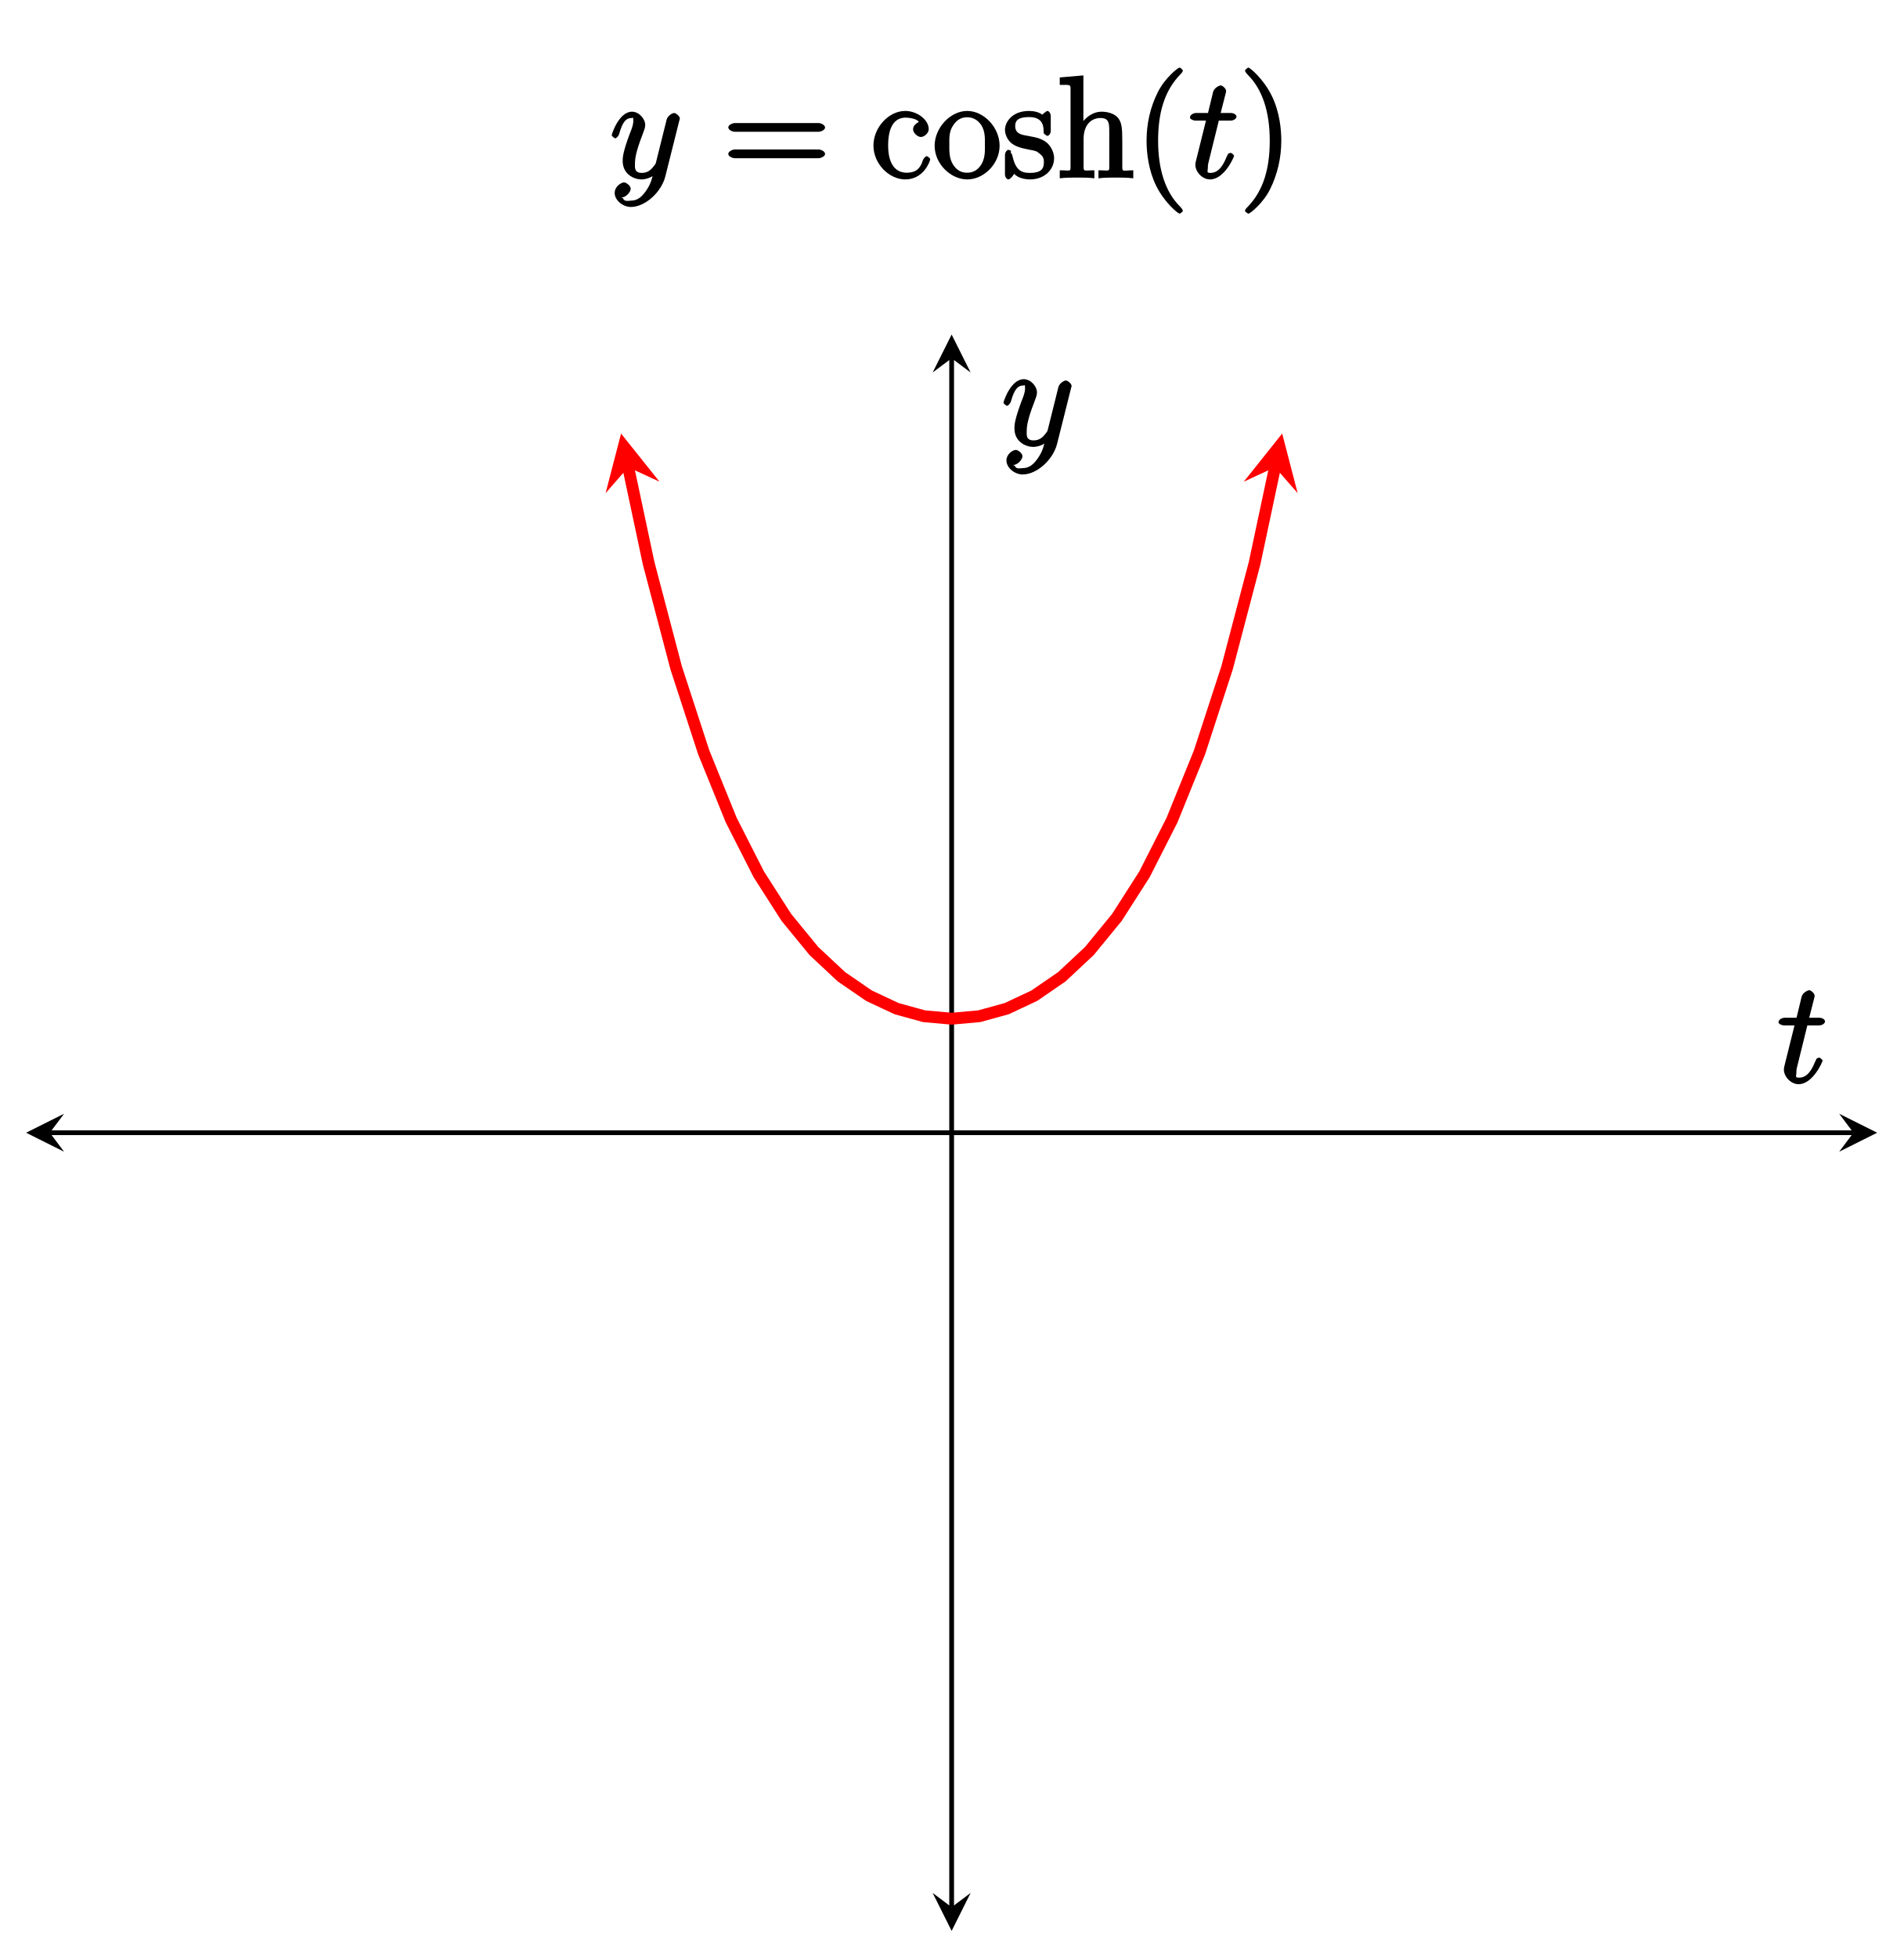
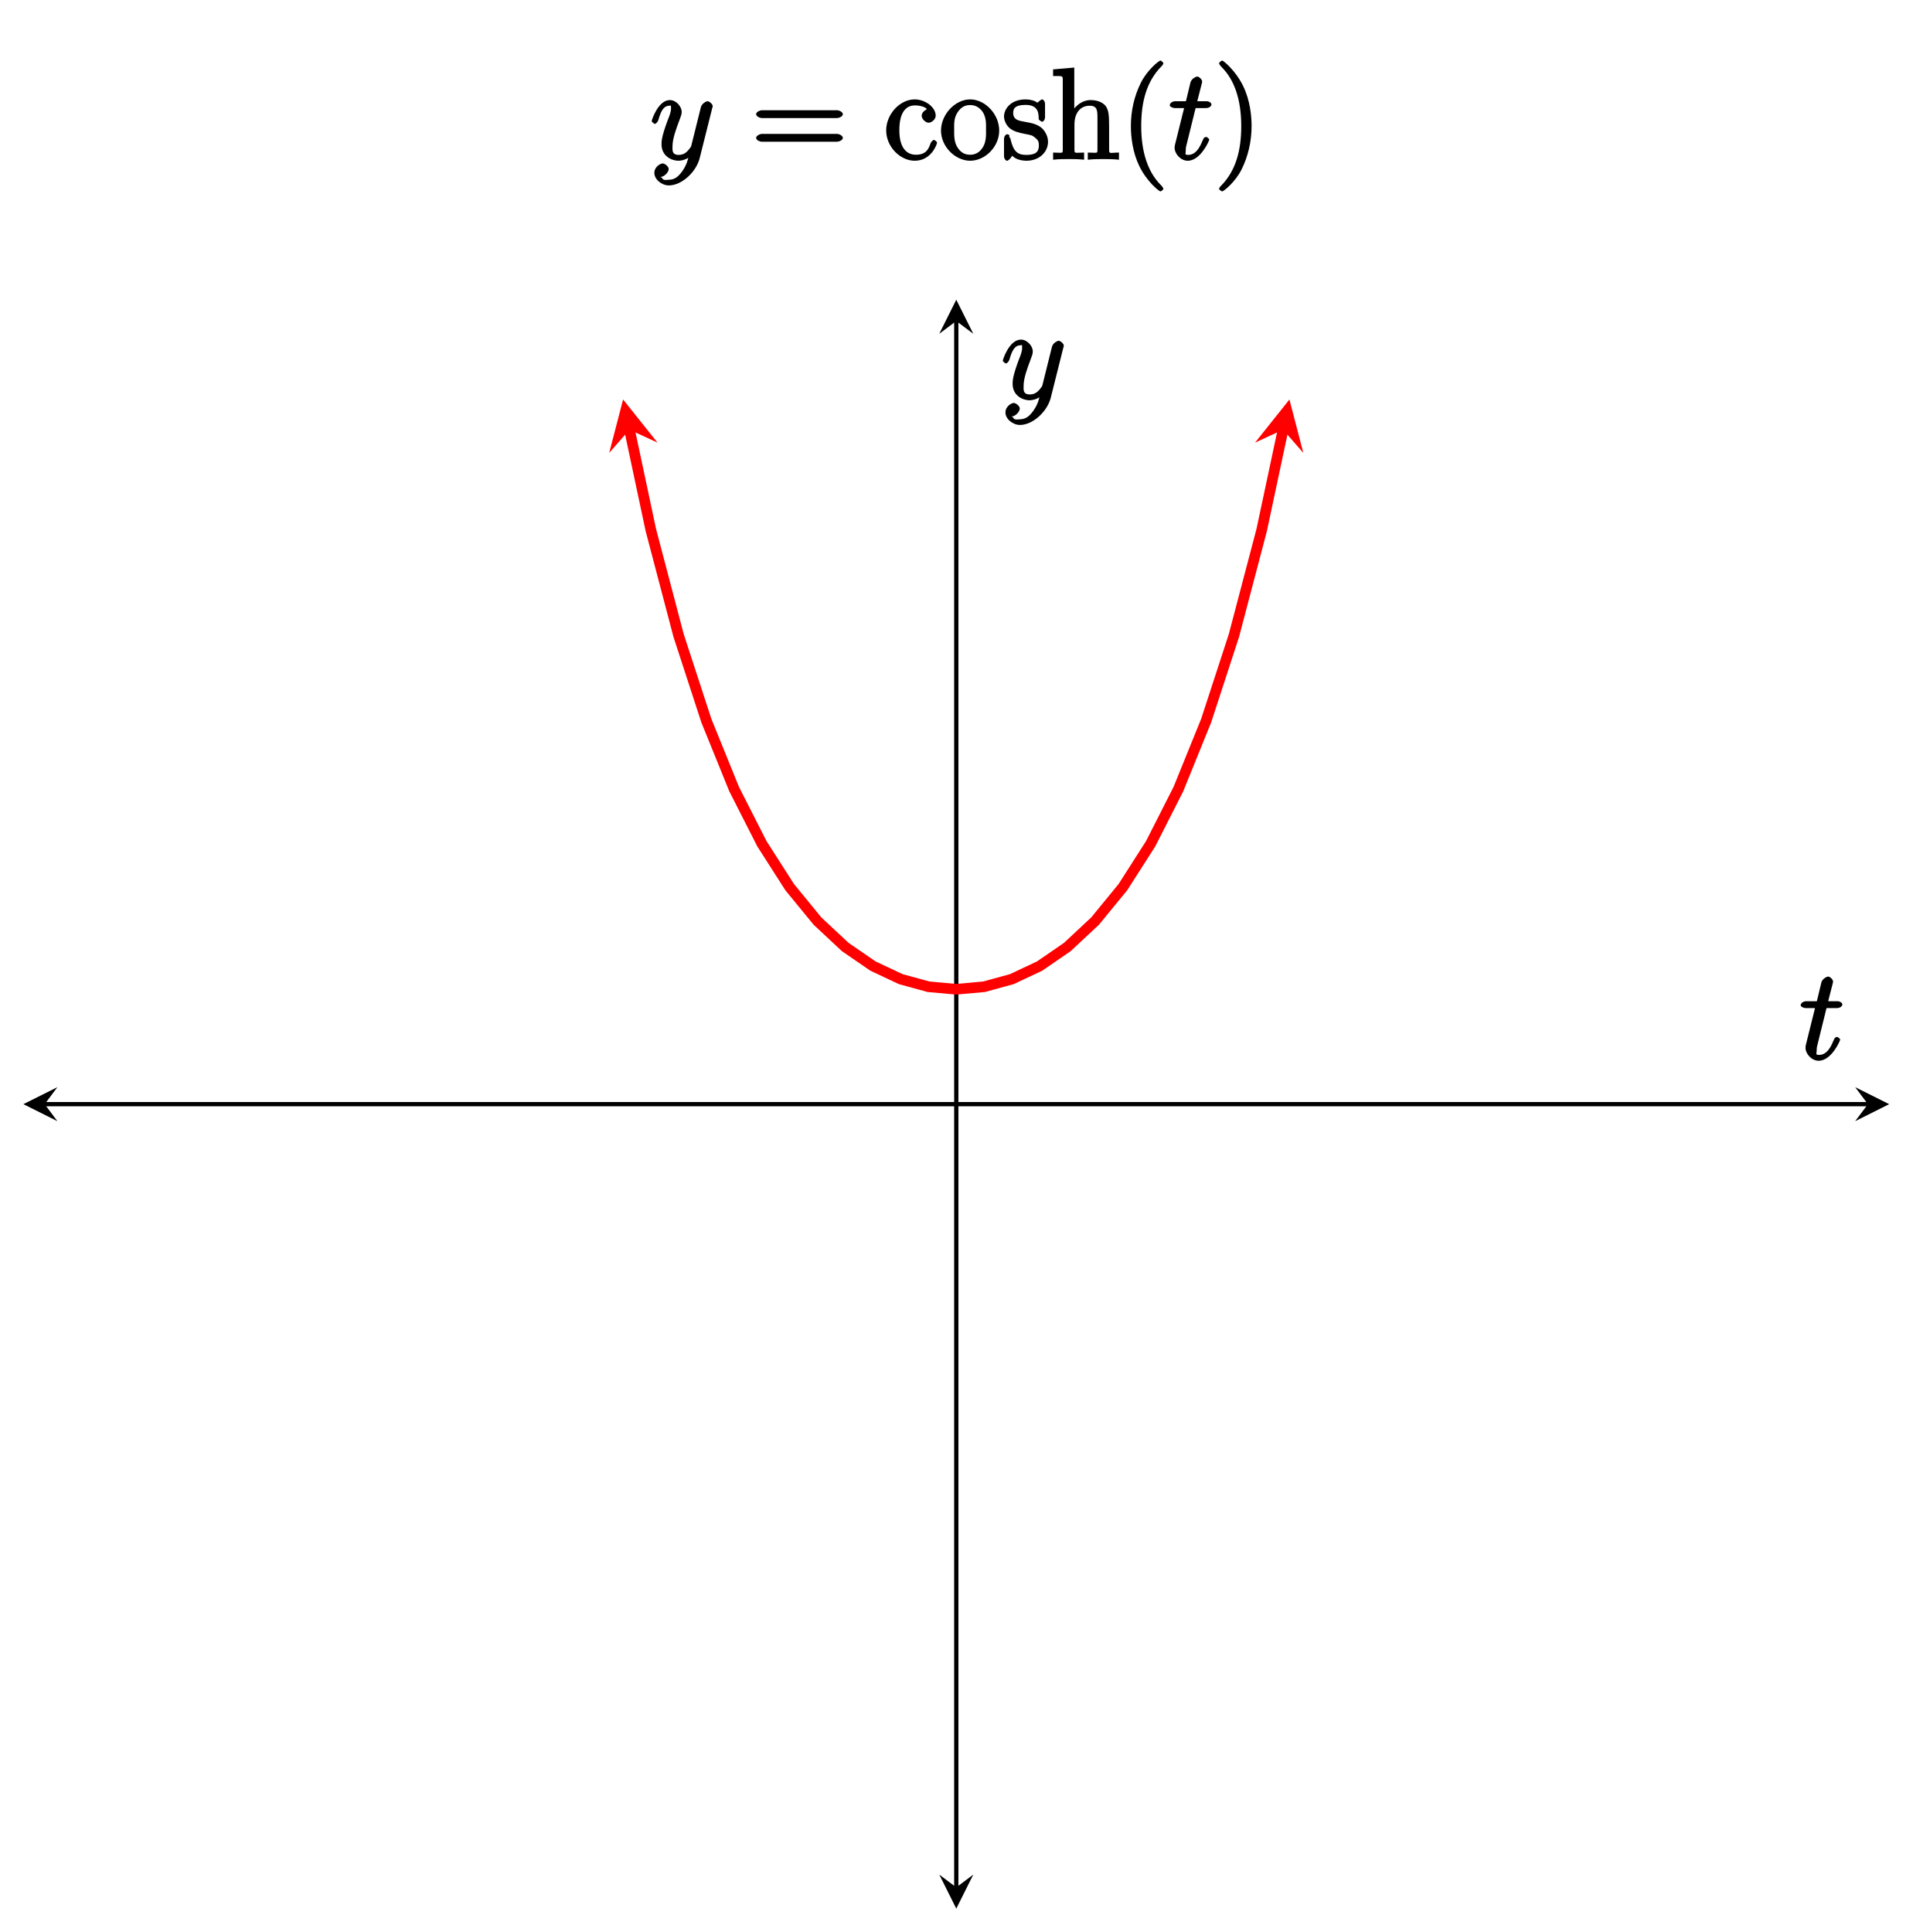
- <svg xmlns="http://www.w3.org/2000/svg" xmlns:xlink="http://www.w3.org/1999/xlink" width="159.79pt" height="164.32pt" viewBox="0 0 159.79 164.32" version="1.1">
+ <svg xmlns="http://www.w3.org/2000/svg" xmlns:xlink="http://www.w3.org/1999/xlink" width="179.22pt" height="181.07pt" viewBox="0 0 179.22 181.07" version="1.1">
  <defs>
    <g>
      <symbol overflow="visible" id="glyph0-0">
        <path style="stroke:none;" d="" />
      </symbol>
      <symbol overflow="visible" id="glyph0-1">
        <path style="stroke:none;" d="M 2.406 -4.812 L 3.5 -4.812 C 3.734 -4.812 4 -4.953 4 -5.156 C 4 -5.297 3.781 -5.453 3.531 -5.453 L 2.672 -5.453 L 3.078 -7.047 C 3.125 -7.203 3.125 -7.234 3.125 -7.312 C 3.125 -7.5 2.828 -7.766 2.672 -7.766 C 2.562 -7.766 2.125 -7.578 2.031 -7.203 L 1.609 -5.453 L 0.609 -5.453 C 0.375 -5.453 0.094 -5.297 0.094 -5.062 C 0.094 -4.953 0.344 -4.812 0.578 -4.812 L 1.438 -4.812 L 0.688 -1.797 C 0.578 -1.375 0.547 -1.25 0.547 -1.094 C 0.547 -0.531 1.109 0.125 1.781 0.125 C 2.984 0.125 3.797 -1.766 3.797 -1.859 C 3.797 -1.922 3.578 -2.109 3.516 -2.109 C 3.484 -2.109 3.328 -2.062 3.297 -2.016 C 3.281 -2.016 3.234 -1.891 3.141 -1.703 C 2.891 -1.094 2.516 -0.422 1.812 -0.422 C 1.453 -0.422 1.594 -0.562 1.594 -0.828 C 1.594 -0.844 1.594 -1.062 1.625 -1.203 L 2.516 -4.812 Z M 2.406 -4.812 " />
      </symbol>
      <symbol overflow="visible" id="glyph0-2">
        <path style="stroke:none;" d="M 3.031 1.094 C 2.703 1.547 2.359 1.906 1.766 1.906 C 1.625 1.906 1.203 2.031 1.109 1.703 C 0.906 1.641 0.969 1.641 0.984 1.641 C 1.344 1.641 1.75 1.188 1.75 0.906 C 1.75 0.641 1.359 0.375 1.188 0.375 C 0.984 0.375 0.406 0.688 0.406 1.266 C 0.406 1.875 1.094 2.438 1.766 2.438 C 2.969 2.438 4.328 1.188 4.656 -0.125 L 5.828 -4.797 C 5.844 -4.859 5.875 -4.922 5.875 -5 C 5.875 -5.172 5.562 -5.453 5.391 -5.453 C 5.281 -5.453 4.859 -5.25 4.766 -4.891 L 3.891 -1.375 C 3.828 -1.156 3.875 -1.25 3.781 -1.109 C 3.531 -0.781 3.266 -0.422 2.688 -0.422 C 2.016 -0.422 2.109 -0.922 2.109 -1.25 C 2.109 -1.922 2.438 -2.844 2.766 -3.703 C 2.891 -4.047 2.969 -4.219 2.969 -4.453 C 2.969 -4.953 2.453 -5.562 1.859 -5.562 C 0.766 -5.562 0.156 -3.688 0.156 -3.578 C 0.156 -3.531 0.375 -3.328 0.453 -3.328 C 0.562 -3.328 0.734 -3.531 0.781 -3.688 C 1.062 -4.703 1.359 -5.031 1.828 -5.031 C 1.938 -5.031 1.969 -5.172 1.969 -4.781 C 1.969 -4.469 1.844 -4.125 1.656 -3.672 C 1.078 -2.109 1.078 -1.703 1.078 -1.422 C 1.078 -0.281 2.062 0.125 2.656 0.125 C 3 0.125 3.531 -0.031 3.844 -0.344 L 3.688 -0.516 C 3.516 0.141 3.438 0.5 3.031 1.094 Z M 3.031 1.094 " />
      </symbol>
      <symbol overflow="visible" id="glyph1-0">
        <path style="stroke:none;" d="" />
      </symbol>
      <symbol overflow="visible" id="glyph1-1">
        <path style="stroke:none;" d="M 8.062 -3.875 C 8.234 -3.875 8.609 -4.016 8.609 -4.234 C 8.609 -4.453 8.25 -4.609 8.062 -4.609 L 1.031 -4.609 C 0.859 -4.609 0.484 -4.453 0.484 -4.25 C 0.484 -4.016 0.844 -3.875 1.031 -3.875 Z M 8.062 -1.656 C 8.234 -1.656 8.609 -1.797 8.609 -2.016 C 8.609 -2.234 8.25 -2.391 8.062 -2.391 L 1.031 -2.391 C 0.859 -2.391 0.484 -2.234 0.484 -2.016 C 0.484 -1.797 0.844 -1.656 1.031 -1.656 Z M 8.062 -1.656 " />
      </symbol>
      <symbol overflow="visible" id="glyph1-2">
        <path style="stroke:none;" d="M 4.047 2.766 C 4.047 2.719 4 2.594 3.797 2.391 C 2.594 1.188 1.969 -0.688 1.969 -3.125 C 1.969 -5.438 2.484 -7.328 3.875 -8.734 C 4 -8.844 4.047 -8.984 4.047 -9.016 C 4.047 -9.078 3.828 -9.266 3.781 -9.266 C 3.625 -9.266 2.516 -8.359 1.938 -7.188 C 1.328 -5.969 1 -4.594 1 -3.125 C 1 -2.062 1.172 -0.641 1.797 0.641 C 2.5 2.078 3.641 3 3.781 3 C 3.828 3 4.047 2.828 4.047 2.766 Z M 4.047 2.766 " />
      </symbol>
      <symbol overflow="visible" id="glyph1-3">
        <path style="stroke:none;" d="M 3.531 -3.125 C 3.531 -4.031 3.406 -5.516 2.734 -6.891 C 2.031 -8.328 0.891 -9.266 0.766 -9.266 C 0.719 -9.266 0.484 -9.078 0.484 -9.016 C 0.484 -8.984 0.531 -8.844 0.734 -8.641 C 1.938 -7.438 2.562 -5.562 2.562 -3.125 C 2.562 -0.812 2.047 1.078 0.656 2.484 C 0.531 2.594 0.484 2.719 0.484 2.766 C 0.484 2.828 0.719 3 0.766 3 C 0.922 3 2.016 2.109 2.594 0.938 C 3.203 -0.281 3.531 -1.688 3.531 -3.125 Z M 3.531 -3.125 " />
      </symbol>
      <symbol overflow="visible" id="glyph2-0">
        <path style="stroke:none;" d="" />
      </symbol>
      <symbol overflow="visible" id="glyph2-1">
        <path style="stroke:none;" d="M 5.016 -1.562 C 5.016 -1.672 4.766 -1.828 4.734 -1.828 C 4.625 -1.828 4.453 -1.641 4.406 -1.5 C 4.141 -0.641 3.672 -0.438 3.031 -0.438 C 2.297 -0.438 1.484 -0.922 1.484 -2.734 C 1.484 -4.719 2.344 -5.062 2.938 -5.062 C 3.391 -5.062 3.938 -4.922 4.047 -4.719 C 4.188 -4.719 3.578 -4.562 3.578 -4.078 C 3.578 -3.797 3.938 -3.438 4.234 -3.438 C 4.5 -3.438 4.891 -3.75 4.891 -4.094 C 4.891 -4.906 3.891 -5.625 2.922 -5.625 C 1.531 -5.625 0.25 -4.234 0.25 -2.719 C 0.25 -1.188 1.562 0.125 2.922 0.125 C 4.5 0.125 5.016 -1.453 5.016 -1.562 Z M 5.016 -1.562 " />
      </symbol>
      <symbol overflow="visible" id="glyph2-2">
        <path style="stroke:none;" d="M 5.641 -2.703 C 5.641 -4.25 4.312 -5.625 2.922 -5.625 C 1.5 -5.625 0.188 -4.203 0.188 -2.703 C 0.188 -1.172 1.547 0.125 2.922 0.125 C 4.328 0.125 5.641 -1.188 5.641 -2.703 Z M 4.406 -2.812 C 4.406 -2.391 4.453 -1.75 4.141 -1.188 C 3.812 -0.625 3.375 -0.438 2.922 -0.438 C 2.484 -0.438 2.062 -0.578 1.703 -1.172 C 1.391 -1.703 1.422 -2.312 1.422 -2.812 C 1.422 -3.266 1.375 -3.891 1.75 -4.422 C 2.078 -4.938 2.5 -5.094 2.922 -5.094 C 3.375 -5.094 3.766 -4.906 4.094 -4.453 C 4.453 -3.891 4.406 -3.25 4.406 -2.812 Z M 4.406 -2.812 " />
      </symbol>
      <symbol overflow="visible" id="glyph2-3">
        <path style="stroke:none;" d="M 4.359 -1.656 C 4.359 -2.312 3.922 -2.797 3.812 -2.906 C 3.375 -3.281 2.953 -3.391 2.156 -3.531 C 1.812 -3.609 1.094 -3.625 1.094 -4.344 C 1.094 -4.703 1.188 -5.109 2.266 -5.109 C 3.562 -5.109 3.469 -4.141 3.484 -3.781 C 3.5 -3.688 3.75 -3.531 3.797 -3.531 C 3.922 -3.531 4.078 -3.734 4.078 -3.953 L 4.078 -5.203 C 4.078 -5.422 3.922 -5.625 3.797 -5.625 C 3.703 -5.625 3.359 -5.312 3.359 -5.312 C 3.125 -5.516 2.656 -5.625 2.266 -5.625 C 0.828 -5.625 0.234 -4.688 0.234 -4.031 C 0.234 -3.891 0.281 -3.375 0.734 -2.953 C 1.109 -2.625 1.641 -2.5 2.188 -2.391 C 2.844 -2.266 2.875 -2.266 3.172 -2.016 C 3.391 -1.844 3.5 -1.688 3.5 -1.344 C 3.5 -0.844 3.375 -0.422 2.312 -0.422 C 1.531 -0.422 1.109 -0.719 0.844 -1.906 C 0.797 -2.125 0.734 -2.047 0.734 -2.047 L 0.734 -2.266 C 0.719 -2.312 0.562 -2.359 0.531 -2.359 C 0.391 -2.359 0.234 -2.141 0.234 -1.922 L 0.234 -0.297 C 0.234 -0.078 0.391 0.125 0.516 0.125 C 0.578 0.125 0.688 0.078 0.891 -0.172 C 0.953 -0.266 0.953 -0.281 1.016 -0.344 C 1.359 0.078 2.125 0.125 2.328 0.125 C 3.578 0.125 4.359 -0.719 4.359 -1.656 Z M 4.359 -1.656 " />
      </symbol>
      <symbol overflow="visible" id="glyph2-4">
        <path style="stroke:none;" d="M 6.391 -0.141 L 6.391 -0.641 C 5.625 -0.641 5.484 -0.484 5.469 -0.844 L 5.469 -3.047 C 5.469 -4.156 5.422 -4.609 5.156 -4.984 C 4.812 -5.453 4.141 -5.562 3.734 -5.562 C 2.703 -5.562 2.062 -4.641 1.953 -4.422 L 2.203 -4.422 L 2.203 -8.609 L 0.219 -8.438 L 0.219 -7.812 C 1.188 -7.812 1.125 -7.875 1.125 -7.297 L 1.125 -1.031 C 1.125 -0.484 1.156 -0.641 0.219 -0.641 L 0.219 0.031 C 0.688 -0.031 1.344 -0.031 1.672 -0.031 C 2.016 -0.031 2.672 -0.031 3.125 0.031 L 3.125 -0.641 C 2.219 -0.641 2.219 -0.484 2.219 -1.031 L 2.219 -3.25 C 2.219 -4.5 2.891 -5.031 3.641 -5.031 C 4.375 -5.031 4.375 -4.562 4.375 -3.844 L 4.375 -1.031 C 4.375 -0.484 4.406 -0.641 3.469 -0.641 L 3.469 0.031 C 3.938 -0.031 4.594 -0.031 4.922 -0.031 C 5.266 -0.031 5.922 -0.031 6.391 0.031 Z M 6.391 -0.141 " />
      </symbol>
    </g>
    <clipPath id="clip1">
-       <path d="M 38 28.09 L 122 28.09 L 122 100 L 38 100 Z M 38 28.09 " />
+       <path d="M 44 28.09 L 135 28.09 L 135 107 L 44 107 Z M 44 28.09 " />
    </clipPath>
  </defs>
  <g id="surface1">
-     <path style="fill:none;stroke-width:0.399;stroke-linecap:butt;stroke-linejoin:miter;stroke:rgb(0%,0%,0%);stroke-opacity:1;stroke-miterlimit:10;" d="M 1.994 67.021 L 153.415 67.021 " transform="matrix(1,0,0,-1,2.19,162.13)" />
-     <path style=" stroke:none;fill-rule:nonzero;fill:rgb(0%,0%,0%);fill-opacity:1;" d="M 2.191 95.109 L 5.379 96.703 L 4.184 95.109 L 5.379 93.516 " />
-     <path style=" stroke:none;fill-rule:nonzero;fill:rgb(0%,0%,0%);fill-opacity:1;" d="M 157.598 95.109 L 154.41 93.516 L 155.605 95.109 L 154.41 96.703 " />
-     <path style="fill:none;stroke-width:0.399;stroke-linecap:butt;stroke-linejoin:miter;stroke:rgb(0%,0%,0%);stroke-opacity:1;stroke-miterlimit:10;" d="M 77.705 1.993 L 77.705 132.048 " transform="matrix(1,0,0,-1,2.19,162.13)" />
-     <path style=" stroke:none;fill-rule:nonzero;fill:rgb(0%,0%,0%);fill-opacity:1;" d="M 79.895 162.129 L 81.488 158.941 L 79.895 160.137 L 78.301 158.941 " />
-     <path style=" stroke:none;fill-rule:nonzero;fill:rgb(0%,0%,0%);fill-opacity:1;" d="M 79.895 28.09 L 78.301 31.277 L 79.895 30.082 L 81.488 31.277 " />
+     <path style="fill:none;stroke-width:0.399;stroke-linecap:butt;stroke-linejoin:miter;stroke:rgb(0%,0%,0%);stroke-opacity:1;stroke-miterlimit:10;" d="M 1.994 75.396 L 172.845 75.396 " transform="matrix(1,0,0,-1,2.19,178.88)" />
+     <path style=" stroke:none;fill-rule:nonzero;fill:rgb(0%,0%,0%);fill-opacity:1;" d="M 2.191 103.484 L 5.379 105.078 L 4.184 103.484 L 5.379 101.891 " />
+     <path style=" stroke:none;fill-rule:nonzero;fill:rgb(0%,0%,0%);fill-opacity:1;" d="M 177.027 103.484 L 173.84 101.891 L 175.035 103.484 L 173.84 105.078 " />
+     <path style="fill:none;stroke-width:0.399;stroke-linecap:butt;stroke-linejoin:miter;stroke:rgb(0%,0%,0%);stroke-opacity:1;stroke-miterlimit:10;" d="M 87.419 1.993 L 87.419 148.794 " transform="matrix(1,0,0,-1,2.19,178.88)" />
+     <path style=" stroke:none;fill-rule:nonzero;fill:rgb(0%,0%,0%);fill-opacity:1;" d="M 89.609 178.879 L 91.203 175.691 L 89.609 176.887 L 88.016 175.691 " />
+     <path style=" stroke:none;fill-rule:nonzero;fill:rgb(0%,0%,0%);fill-opacity:1;" d="M 89.609 28.09 L 88.016 31.281 L 89.609 30.086 L 91.203 31.281 " />
    <g clip-path="url(#clip1)" clip-rule="nonzero">
-       <path style="fill:none;stroke-width:0.996;stroke-linecap:butt;stroke-linejoin:miter;stroke:rgb(100%,0%,0%);stroke-opacity:1;stroke-miterlimit:10;" d="M 50.552 122.9 L 52.263 114.853 L 54.576 106.06 L 56.888 98.97 L 59.201 93.267 L 61.517 88.712 L 63.83 85.099 L 66.142 82.275 L 68.455 80.114 L 70.767 78.525 L 73.08 77.439 L 75.392 76.802 L 77.705 76.595 L 80.017 76.802 L 82.33 77.439 L 84.642 78.525 L 86.955 80.114 L 89.267 82.275 L 91.58 85.099 L 93.892 88.712 L 96.205 93.267 L 98.517 98.97 L 100.83 106.06 L 103.142 114.853 L 104.853 122.9 " transform="matrix(1,0,0,-1,2.19,162.13)" />
+       <path style="fill:none;stroke-width:0.996;stroke-linecap:butt;stroke-linejoin:miter;stroke:rgb(100%,0%,0%);stroke-opacity:1;stroke-miterlimit:10;" d="M 56.798 138.61 L 58.798 129.204 L 61.4 119.314 L 64.001 111.337 L 66.603 104.923 L 69.208 99.798 L 71.81 95.732 L 74.412 92.556 L 77.013 90.126 L 79.615 88.337 L 82.216 87.114 L 84.818 86.4 L 87.419 86.165 L 90.021 86.4 L 92.623 87.114 L 95.224 88.337 L 97.826 90.126 L 100.427 92.556 L 103.029 95.732 L 105.63 99.798 L 108.232 104.923 L 110.833 111.337 L 113.435 119.314 L 116.037 129.204 L 118.04 138.61 " transform="matrix(1,0,0,-1,2.19,178.88)" />
    </g>
-     <path style=" stroke:none;fill-rule:nonzero;fill:rgb(100%,0%,0%);fill-opacity:1;" d="M 52.141 36.402 L 50.844 41.406 L 52.742 39.23 L 55.367 40.445 " />
-     <path style=" stroke:none;fill-rule:nonzero;fill:rgb(100%,0%,0%);fill-opacity:1;" d="M 107.645 36.402 L 104.422 40.445 L 107.043 39.23 L 108.945 41.406 " />
+     <path style=" stroke:none;fill-rule:nonzero;fill:rgb(100%,0%,0%);fill-opacity:1;" d="M 58.387 37.441 L 57.086 42.445 L 58.988 40.27 L 61.613 41.484 " />
+     <path style=" stroke:none;fill-rule:nonzero;fill:rgb(100%,0%,0%);fill-opacity:1;" d="M 120.828 37.441 L 117.605 41.484 L 120.23 40.27 L 122.129 42.445 " />
    <g style="fill:rgb(0%,0%,0%);fill-opacity:1;">
-       <use xlink:href="#glyph0-1" x="149.22" y="90.91" />
+       <use xlink:href="#glyph0-1" x="168.64" y="99.29" />
    </g>
    <g style="fill:rgb(0%,0%,0%);fill-opacity:1;">
-       <use xlink:href="#glyph0-2" x="84.09" y="37.4" />
+       <use xlink:href="#glyph0-2" x="93.81" y="37.39" />
    </g>
    <g style="fill:rgb(0%,0%,0%);fill-opacity:1;">
-       <use xlink:href="#glyph0-2" x="51.2" y="14.94" />
+       <use xlink:href="#glyph0-2" x="60.91" y="14.94" />
    </g>
    <g style="fill:rgb(0%,0%,0%);fill-opacity:1;">
-       <use xlink:href="#glyph1-1" x="60.66" y="14.94" />
+       <use xlink:href="#glyph1-1" x="70.37" y="14.94" />
    </g>
    <g style="fill:rgb(0%,0%,0%);fill-opacity:1;">
-       <use xlink:href="#glyph2-1" x="73.08" y="14.94" />
-       <use xlink:href="#glyph2-2" x="78.28" y="14.94" />
-       <use xlink:href="#glyph2-3" x="84.138" y="14.94" />
-       <use xlink:href="#glyph2-4" x="88.753" y="14.94" />
+       <use xlink:href="#glyph2-1" x="82.79" y="14.94" />
+       <use xlink:href="#glyph2-2" x="87.99" y="14.94" />
+       <use xlink:href="#glyph2-3" x="93.848" y="14.94" />
+       <use xlink:href="#glyph2-4" x="98.463" y="14.94" />
    </g>
    <g style="fill:rgb(0%,0%,0%);fill-opacity:1;">
-       <use xlink:href="#glyph1-2" x="95.26" y="14.94" />
+       <use xlink:href="#glyph1-2" x="104.97" y="14.94" />
    </g>
    <g style="fill:rgb(0%,0%,0%);fill-opacity:1;">
-       <use xlink:href="#glyph0-1" x="99.81" y="14.94" />
+       <use xlink:href="#glyph0-1" x="109.52" y="14.94" />
    </g>
    <g style="fill:rgb(0%,0%,0%);fill-opacity:1;">
-       <use xlink:href="#glyph1-3" x="104.04" y="14.94" />
+       <use xlink:href="#glyph1-3" x="113.75" y="14.94" />
    </g>
  </g>
</svg>
